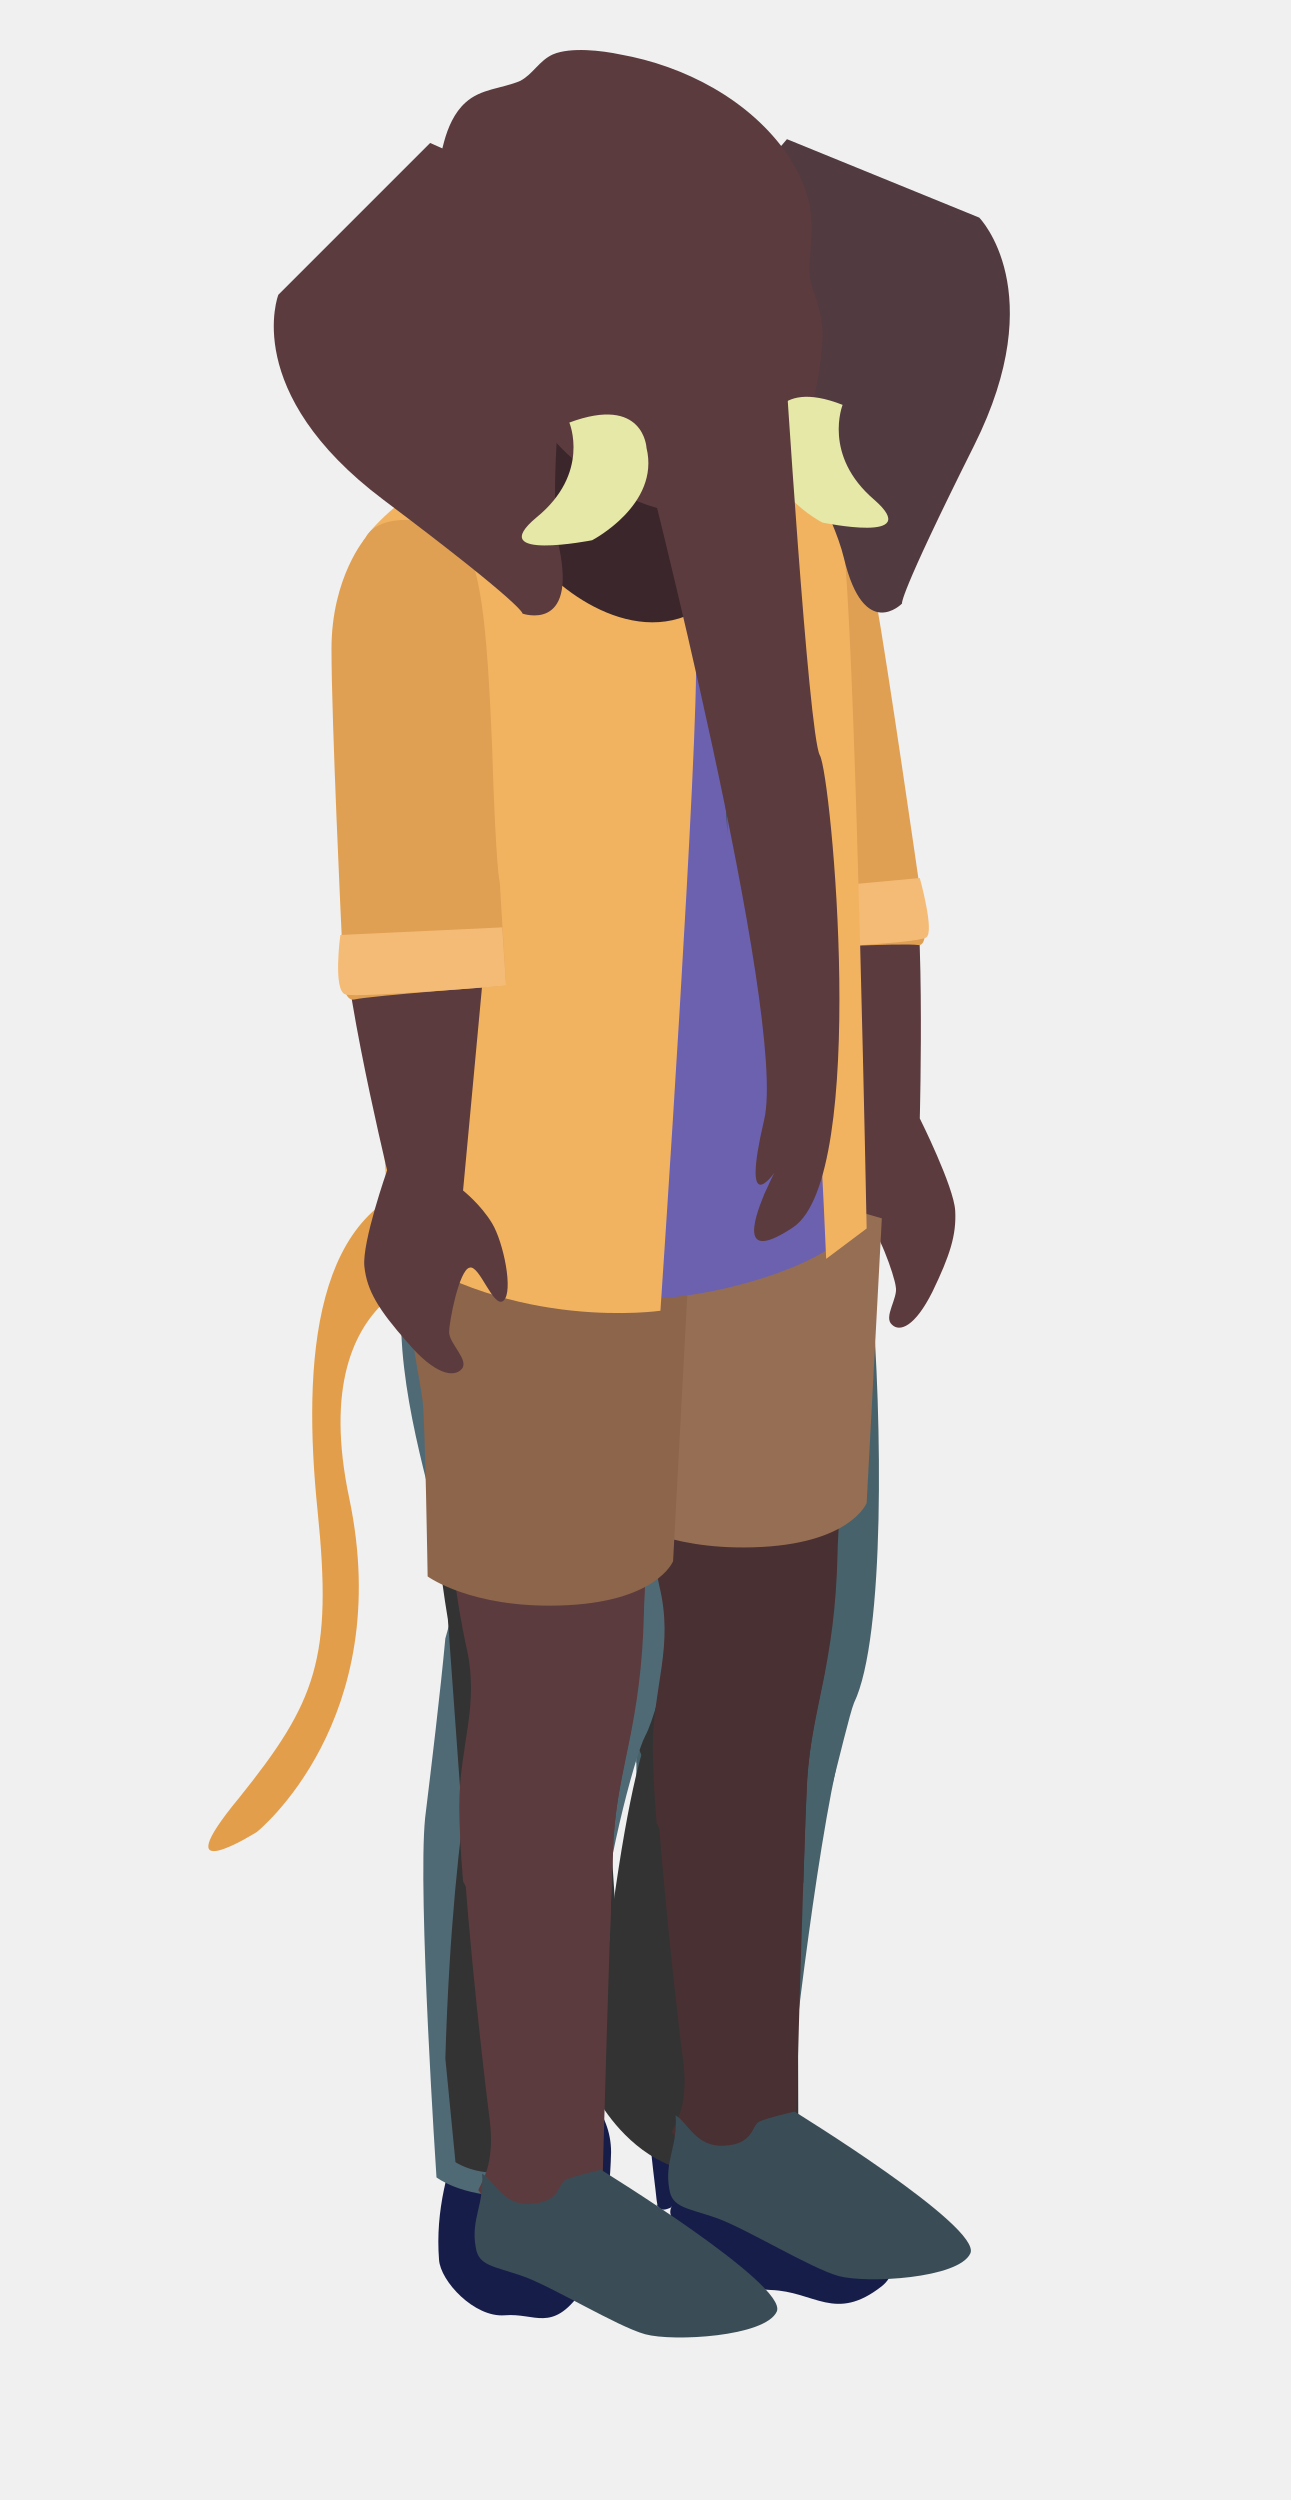
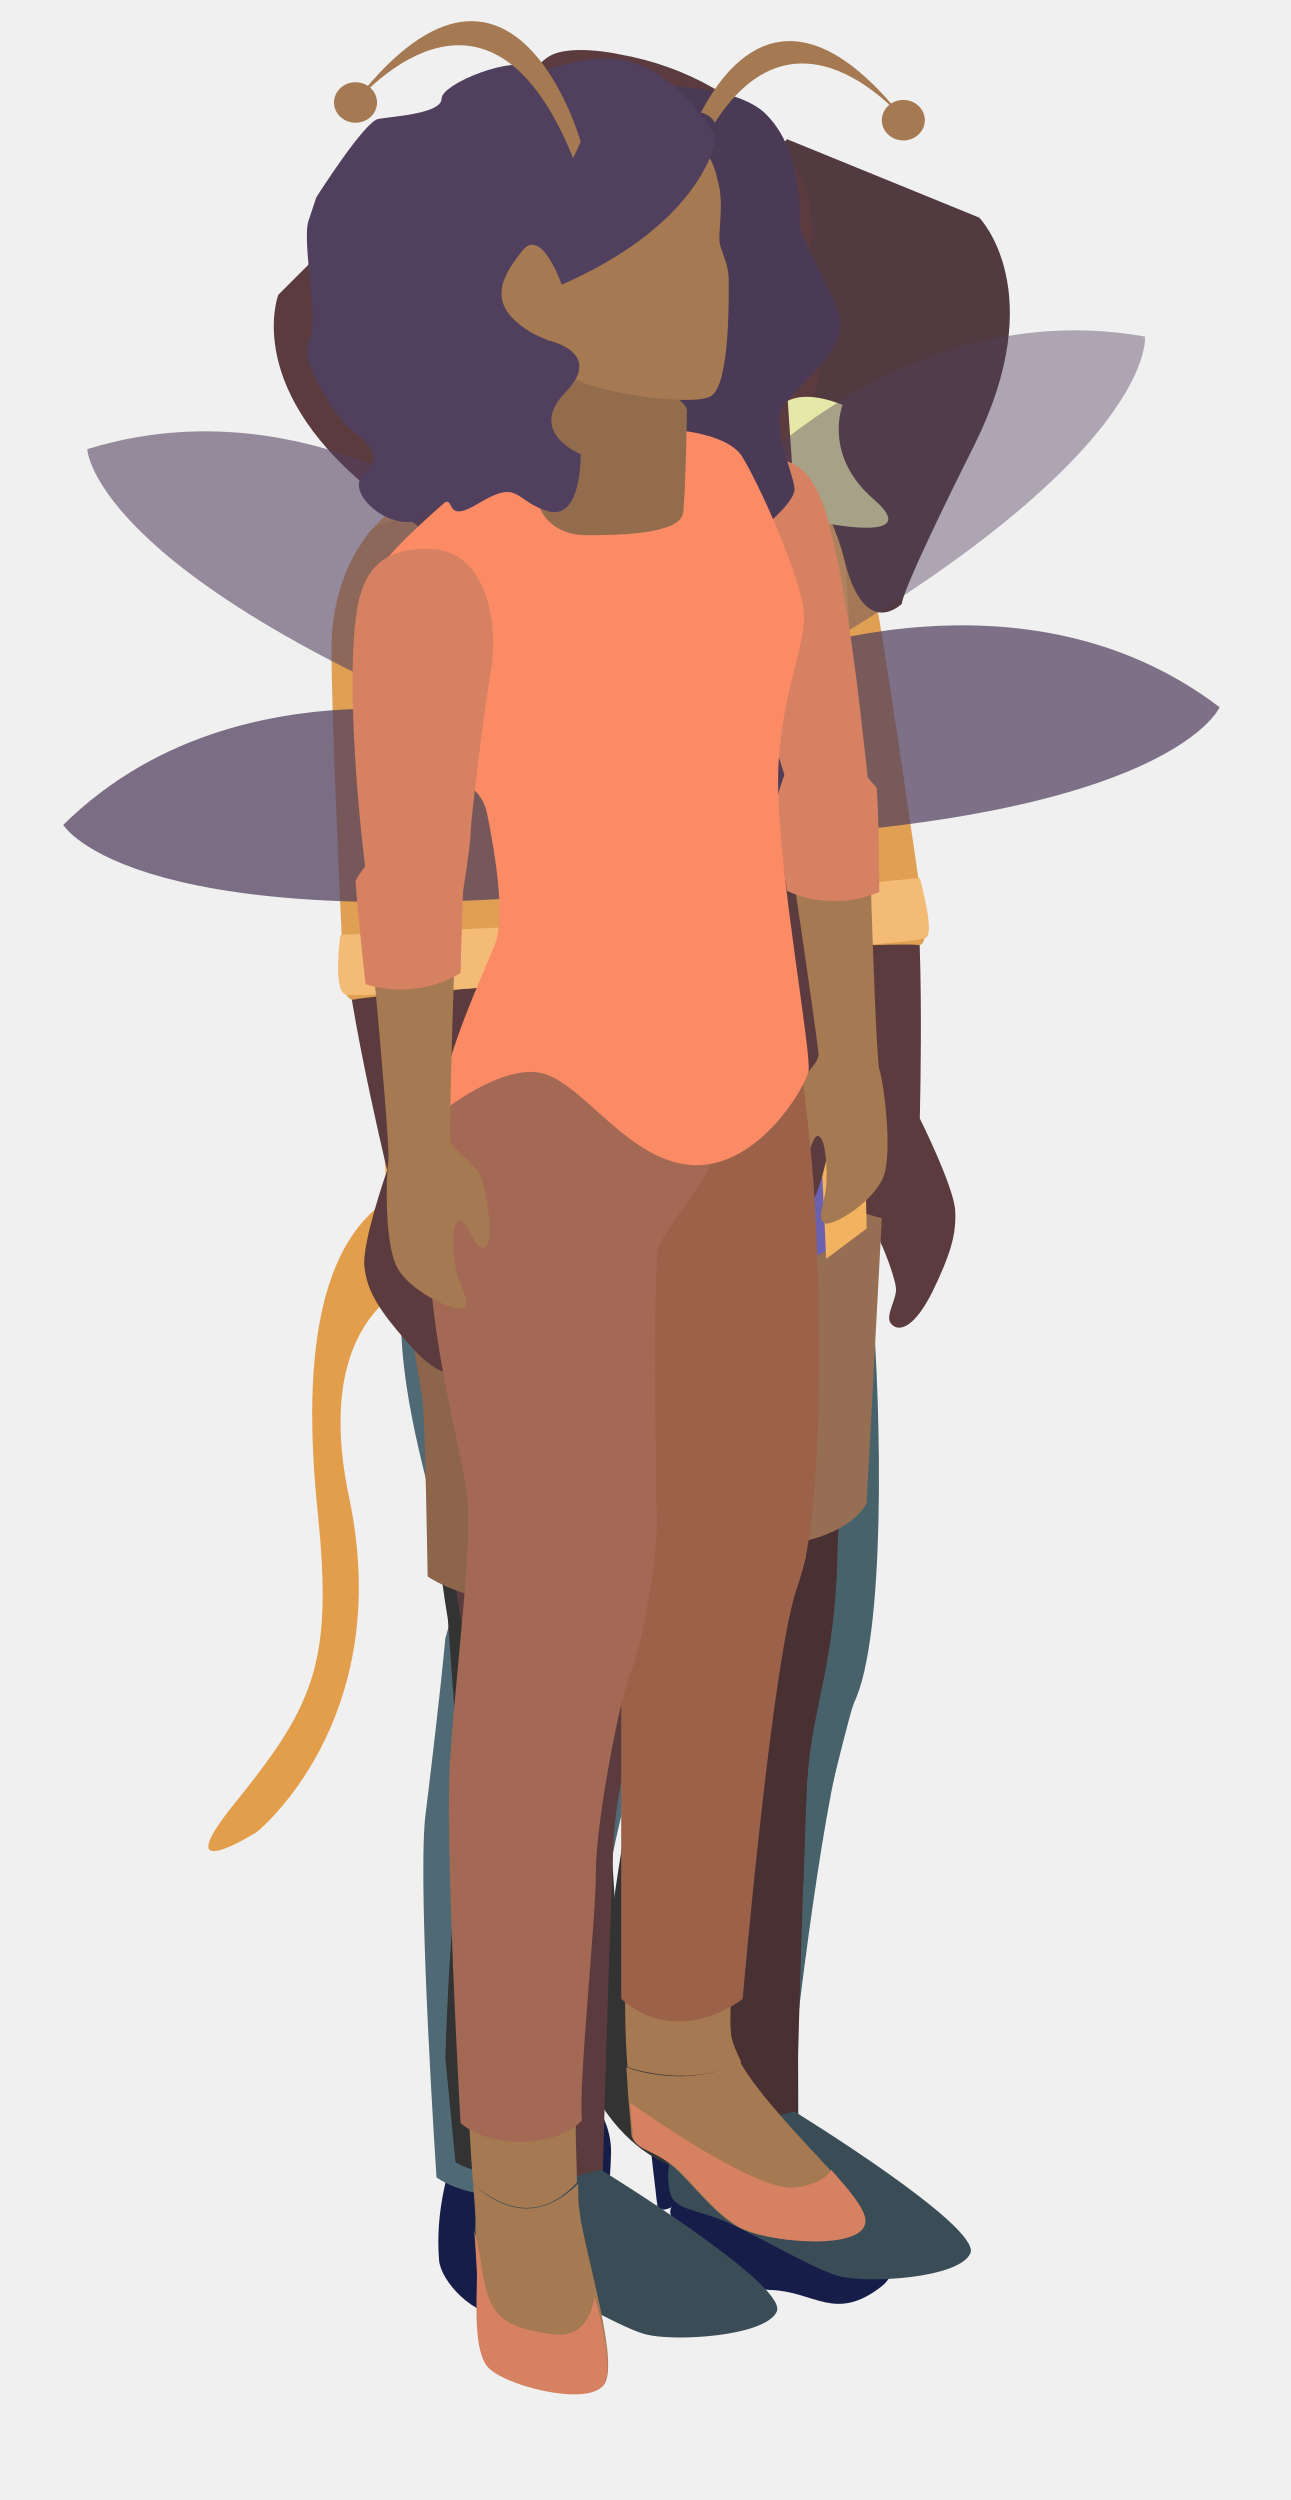
<svg xmlns="http://www.w3.org/2000/svg" version="1.1" id="Layer_1" x="0px" y="0px" viewBox="0 0 102 197.6" style="enable-background:new 0 0 102 197.6;" xml:space="preserve">
  <style type="text/css">
	.st0{fill:#E29E4B;}
	.st1{fill:#D68A69;}
	.st2{fill:#171D49;}
	.st3{fill:#48626B;}
	.st4{fill:#333333;}
	.st5{fill:#506A75;}
	.st6{fill:#FFFFFF;}
	.st7{opacity:0.3;fill:#E8B9A0;enable-background:new    ;}
	.st8{fill:#3A4D57;}
	.st9{fill:#562809;}
	.st10{fill:#281406;}
	.st11{fill:none;stroke:#331908;stroke-width:0.5;stroke-miterlimit:10;}
	.st12{fill:none;stroke:#231307;stroke-width:0.5;stroke-miterlimit:10;}
	.st13{fill:#4F2508;stroke:#5E2B08;stroke-width:0.5;stroke-miterlimit:10;}
	.st14{fill:#5B3B3E;}
	.st15{fill:#E0A053;}
	.st16{fill:#F4BB76;}
	.st17{fill:#493033;}
	.st18{fill:#966E53;}
	.st19{fill:#8C654B;}
	.st20{fill:#6C61AF;}
	.st21{fill:#F2B361;}
	.st22{fill:#513A40;}
	.st23{fill:#3A262B;}
	.st24{fill:#E6E8A7;}
+ 	.st25{opacity:0.58;fill:#513F5E;enable-background:new    ;}
+ 	.st26{opacity:0.74;fill:#513F5E;enable-background:new    ;}
+ 	.st27{opacity:0.42;fill:#513F5E;enable-background:new    ;}
+ 	.st28{opacity:0.72;fill:#513F5E;enable-background:new    ;}
+ 	.st29{fill:#A57951;}
+ 	.st30{fill:#D68162;}
+ 	.st31{fill:#9B6249;}
+ 	.st32{fill:#A36955;}
+ 	.st33{fill:#4A3A56;}
+ 	.st34{fill:#FA8B65;}
+ 	.st35{fill:#936C4D;}
+ 	.st36{fill:#513F5E;}
</style>
-   <g id="_x30_0">
+   <g id="CAT_x2F_BUNNY">
    <path id="CAT_x5F_tail" class="st0" d="M36.4,100.2c0,0-12.5,0.6-8.8,18.2s-7.3,26.4-7.3,26.4s-7.6,4.8-1.4-2.7   c6.1-7.6,7.4-11,6.2-22.7s-0.4-24.6,9.7-26.1S36.4,100.2,36.4,100.2z" />
    <path id="arm_x5F_back_x5F_bot" class="st1" d="M60.3,87.8c0,0,1.3-7.9,5.9-1.3s0.3,24.7,0.3,24.7S64.6,114,60.3,87.8z" />
    <path id="arm_x5F_back_x5F_top" class="st1" d="M58.6,50.3c6-0.9,6.7,8.4,7.5,14c0.2,0.9,0.6,15.9,0.9,18.3c0.5,3.5,0,10.3-2.4,9.1   c-6.4-3.2-5.8-11.3-7.6-17.9C55.3,67.2,51.4,51.4,58.6,50.3z" />
    <path id="foot_x5F_back" class="st2" d="M60.5,166.7c-2.7-0.6-5.6-0.9-8.4-1c-1.8-3.2-0.3,6.9-0.2,8.2c0.2,1.1,0,0.3,0,0.3   c0.3,0.7,0.8,0.4,1.1,0.3c0.6-0.7-0.9,0.6,0.9,1.4s3.5,5,7,5.1c3.5,0.1,5.1,2.6,8.8-0.3C73.6,177.6,63.9,167.9,60.5,166.7z" />
    <path id="CAT_x5F_leg_x5F_back_x5F_bot" class="st3" d="M53,136.6c-1.2,0.6-2.1,1.4-2.7,2.4v29c5.6,4.1,11.8,0,11.8,0   s1.9-18.5,4-28.3C62.2,136.2,57.6,133.8,53,136.6z" />
    <path id="CAT_x5F_leg_x5F_back_x5F_top" class="st3" d="M47,91.6c0,0.8,0,2.3,0,3.3l3.3,22v22.4c2.1,2.7,5.4,4.3,8.7,3.2   c3-0.6,5,0.8,6.8-1.5c0.4-1.5,1.4-5.7,1.7-6.4c2.5-5.2,2.2-22.7,1.4-32.3c-0.3-3.8-1-8.2-1.7-12.3C61.4,86.7,51.8,86.8,47,91.6z" />
    <path id="leg_x5F_back_x5F_bot" class="st4" d="M52.3,135.3c0,0-2.6-0.3-5.5,29.8c0,0,5.2,11.4,16.3,4.4L63,130.8   C63,130.8,55.8,122.1,52.3,135.3z" />
    <path id="leg_x5F_back_x5F_top" class="st4" d="M51.4,93.3c-1.1,9.3-1.8,14.4-1.7,24.5c0.2,10.1,0.3,9.4,0.4,18.1s13.6,8.7,13-2.6   c-0.5-11.3,2.4-23.5,1.6-34.8C64,87.4,56,94.8,51.4,93.3z" />
    <path id="foot_x5F_front" class="st2" d="M42.7,164c-2.7-0.2-5.2,1.3-6.1,4c-1.2,3.3-2.2,6.7-1.9,10.6c0.1,1.7,2.8,4.6,5.2,4.4   s3.7,1.4,6-1.8c1.5-2.2,2.3-6.9,2.4-11.1C48.3,166.9,45.9,164.2,42.7,164L42.7,164z" />
    <path id="CAT_x5F_hip_x5F_back" class="st3" d="M69,103.3c0-0.3-0.1-0.6-0.1-0.9c-0.9-9.6-3.8-23.6-3.8-23.6L51,75.4l-6,6.4   l3.5,23.4C54.8,107.1,64.1,107.7,69,103.3z" />
    <path id="CAT_x5F_leg_x5F_front_x5F_bot" class="st5" d="M42,118.6c-2.8,1.9-5.6,6.3-6.8,10.9c-0.4,4.3-1.1,10.1-1.6,14.2   c-0.6,6,0.9,28.4,0.9,28.4s1.9,1.5,5.9,1.5s5.9-1.7,5.9-1.7c-0.3-2.8,1.3-15.3,1.3-19.2s2.5-13.8,3.4-15.5c0.6-1.1,1.4-4.1,2-6.8   C53.1,123.3,49.8,114.3,42,118.6z" />
    <path id="CAT_x5F_leg_x5F_front_x5F_top" class="st5" d="M50,134.6c1.1-0.4,2.1-1.5,2.9-3.1c0.4-2,0.8-4,0.8-5.2   c0-2.6-0.5-19.9,0.3-21.8c0.1-0.2,0.2-0.3,0.3-0.5c0.9-6.6-3.8-13.5-10.3-14.4c-3.6,0-7.8,0.5-10.6,3.2c-0.6,2.2-2.1,8-1.6,13.9   c0.6,7.4,3.4,14.7,3.6,18.1c0,0.4,0,0.9,0,1.4C39,131.6,44.5,136.2,50,134.6z" />
    <path id="CAT_x5F_hip_x5F_front" class="st5" d="M60.6,79.9l-3.4-4.3c0,0-14.1-0.2-14.5-0.2S39.2,80,39.2,80l-5.4,11.9   c0,0-0.4,1.3-0.9,3.4c3.1,7.4,13.1,10.2,21.6,8.7c1.4-1.9,5-5,6.1-8.5C61.8,91.5,60.6,79.9,60.6,79.9z" />
    <path id="leg_x5F_front_x5F_bot" class="st4" d="M47.5,133.2l-9-0.2c0,0-2.7,9.4-3.3,29.7l0.8,8.2c0,0,3,2,6.6-0.2   c3.6-2.1,6.8-8,6.8-8L47.5,133.2z" />
    <path id="leg_x5F_front_x5F_top" class="st4" d="M37.1,95.1c0,0-1.7,6.9-2.8,19.4c-0.4,4.8,1.1,13.5,1.1,13.5l1.2,16.6   c0,0,13-1.3,13-15.4c0-9.7,5.5-21.1,4.8-31.3C54,93.5,37.1,95.1,37.1,95.1z" />
    <path id="chest" class="st1" d="M42.7,38.8v6.7l-5.3,3.6c-1,1.9,0.1,14.7,5.2,17.1c4.3,2,12.4-6.2,14.7-6.6   c3.2-0.4,3.9-11.6-1.6-13.5c-2.4-0.8-1.8-3.7-1.8-5.7C53.9,40.5,46.1,34.9,42.7,38.8z" />
    <path id="top" class="st6" d="M33.9,95.7c0,0,7,3.8,16.2,3.8c9.3,0,14.4-3.8,14.4-3.8c-0.9-10.7,1.3-17.5,0.1-22.4   c-1-4,3.7-9.5,1.7-12.6s-4.6-7.6-4.6-7.6c-2.8,6.6-3.1,7.7-3.1,7.7c-3.9-5.8-15.5-5.6-15.5-5.6c0.6,6.2-3.2,11.7-5.1,13   s-3.8,0.7-1.9,7.4C36.9,80.3,37,86.3,33.9,95.7z" />
    <path id="arm_x5F_front_x5F_top" class="st1" d="M38.2,49.8C44.5,50,44.9,60.1,45,65s-2.4,14.2-3.2,18.5c-0.2,1.1-3.6,12.1-5.9,9.2   c-2-2.5-2.9-18.6-3-19.9C32.5,66.9,30.7,49.8,38.2,49.8z" />
    <path id="arm_x5F_front_x5F_bot" class="st1" d="M35.1,87.1c0,0,2.4-20.8,6.5-7c1.8,6.2,0.8,26.8,0,31.6c-0.6,3.1-1.7,0.4-1.7,0.4   S32.8,92.8,35.1,87.1z" />
    <path id="neck" class="st7" d="M50.2,48.7c1.7,0.7,5.8,0.9,5.4-2c-0.2-1.2-0.3-1.5-0.9-2.5c-0.8-1.4-3.1-2.1-3.8-3.5   c-0.3-0.6,0.7-0.9,1-0.3c0.4,0.9,1.2,1.8,1.9,2.7c0.2-0.2,0.5-0.3,0.7,0c0.1,0.1,0.1,0.1,0.2,0.2c-0.2-1.1-0.2-2.3-0.3-3.3   c0,0-8.5-5.2-11.8-0.9c0.4,2.1,1.6,4.8,2.8,6.5C46.5,47.1,48.2,47.9,50.2,48.7z" />
    <path id="CAT_x5F_top" class="st8" d="M41.7,81.1c0,0,1,1,12,0.6s13.4-4.2,13.4-4.2s-0.2-9.9-0.3-11.3c-0.1-1.4,2.7-3.8,2.7-4.8   s-2.3-6.9-6.9-11.3c-1.7-1.6-3.9-2.3-6.5-2.5c0.4,0.3,4.7,3.4,4.6,5.4c-0.1,2-9.8,6-13.6,6s-6-3.9-11.3-5.2c-4.7,2.4-7,4.3-8.1,8.5   c-1,3.8,10.7,7.5,11.7,10.6C40.3,75.9,41.7,81.1,41.7,81.1z" />
    <path id="hair_x5F_back" class="st9" d="M61.5,33.3c0,0-1.2,16.6,3.9,25.7c0,0-0.1,2.6-2.6,3s-0.9-11.7-7.2-16   C55.6,46,54.9,29.9,61.5,33.3z" />
    <path id="head" class="st1" d="M61.2,16.6c-5.8-7.6-17.5-7-22.8,0.1C33,23.8,38.6,31.6,41.2,36c2.6,4.4,1.1,2.6,3.8,5.4   c0.6,0.7,1.4,1.3,2.3,1.9c2.9,1.3,6.3,1.3,9.3,0c2.1-1.8,3.6-5.1,4.7-7.9c0.1-3.2,0.5-4.8,0.8-8.1C62.5,23.9,63.8,20.1,61.2,16.6z" />
    <path id="hair_x5F_front" class="st10" d="M43.5,30.2c0,0-0.9-3.3-2.9-2.7c-2,0.6,0.1,3.9,0.5,5.3c0.4,1.4,0.8,3.1,1.9,2.2   c0,0,0.9,1.4-0.3,3.8c0,0-0.7,5.8,3.1,9.8s5.1,12,5.2,14.6c0,0-0.4,2.2-2.5,2.3c-2,0.1-3-1-4.2,0c0,0-1-18.2-8.4-15.6   c0,0-1.5-12.1-3.4-20.7s4-12.1,4-12.1s-0.2-7.5,8.8-9s17.9,1.9,19.1,9.1c1.2,7.2,1.9,9.2,3.1,9.4c0,0-10.5,4.9-22.1-6.2   C45.3,20.4,48.7,27.3,43.5,30.2z" />
    <polyline id="ear" class="st1" points="35.3,12.2 35.3,21.2 40.3,17.2  " />
    <path id="CAT_x5F_hair" class="st0" d="M59.5,18c0,0-5.2,7.8-8.5,12c-3.3,4.3-6.9,10.3-6,15c1,4.8,5.1,11.9,4.4,18.8   c-0.7,6.8-2.6,7.2-2.6,7.2S43.3,58.3,42,55s-3-4.3-3-4.3L31.7,57c0,0,1.8-5.4,2.5-12.9C34.8,36.6,34,23.6,37,17   c3-6.5,7.2-6.6,9-6.5s1.8,0.1,1.8,0.1s1-1,4.3-1.2s10.5,2.9,11.6,7.2c1.2,4.3-1.2,9.7-1.2,9.7S62.9,20.5,59.5,18z" />
    <line id="whisker_x5F_left_x5F_top" class="st11" x1="50.3" y1="34.2" x2="36.3" y2="33.2" />
    <line id="whisker_x5F_left_x5F_mid" class="st12" x1="50.3" y1="35.1" x2="36.3" y2="36.2" />
    <line id="whisker_x5F_left_x5F_bot" class="st12" x1="50.1" y1="35.9" x2="36.5" y2="39.4" />
    <line id="whisker_x5F_right_x5F_bot" class="st12" x1="60.1" y1="35.3" x2="69.5" y2="38.8" />
    <line id="whisker_x5F_right_x5F_mid" class="st12" x1="60.3" y1="34.6" x2="70.1" y2="36.6" />
    <line id="whisker_x5F_right_x5F_top" class="st12" x1="60.6" y1="34" x2="70.6" y2="34.3" />
    <polygon id="nose" class="st13" points="53.8,35.7 56.8,35.6 54.8,37.7  " />
+   </g>
+   <g id="ELEPHANT">
    <path id="ELEPHANT_x5F_arm_x5F_back_x5F_bot" class="st14" d="M62.9,70.7l5.1,20c0,0-1,1.2-1.5,2.8C66,95.1,66,99,66.8,99.7   c0.8,0.6,1.1-3.1,1.8-2.9c0.7,0.1,2.1,4,2.2,4.9c0.2,0.9-1,2.4-0.3,3c0.6,0.6,1.8,0.2,3.2-2.6c1.4-2.9,1.9-4.5,1.8-6.4   s-2.8-7.3-2.8-7.3s0.5-19-0.9-20.9" />
    <g id="ELEPHANT_x5F_arm_x5F_back_x5F_top">
      <path class="st15" d="M65.5,38.7c-1.2-1.9-4.8-1-6.1,0.7c-1.3,1.8-0.8,7.3,0.6,17c1.4,9.7,1.3,10.5,1.3,10.5l1,8.1    c0,0,9.1-0.5,10.3-0.3c1.2,0.1,0-5.2,0-5.2s-2.4-16.7-3.4-22.3C68.3,41.4,65.5,38.7,65.5,38.7z" />
      <path class="st16" d="M61.9,70.4l10.8-1c0,0,1.2,4.3,0.5,4.7C72.4,74.6,62.4,75,62.4,75L61.9,70.4z" />
    </g>
    <path id="ELEPHANT_x5F_leg_x5F_back_x5F_bot" class="st17" d="M62.4,172.7c0.6-0.6,1.5-1.3,2.2-2c-1-1.2-1.7-2-1.7-2   s0.6-22.2,0.9-28c0.2-3.2,0.8-5.6,1.4-8.6c-1.9-2.4-5.3-4-7.9-2.5c-1.5,0.9-3.5,2-5,3.5c-0.2,1.6-0.5,3.3-0.5,5.3   c0,5,1.5,19.1,2.2,24.5c0.2,1.6,0.1,2.7-0.1,3.6l0,0c-0.2,0.8-0.5,1.4-0.8,2C55.2,171.6,58.8,174.3,62.4,172.7z" />
    <path id="ELEPHANT_x5F_foot_x5F_back" class="st8" d="M76.7,178.1c-0.9,2-8.2,2.4-10.4,1.8c-2.2-0.6-7.4-3.8-9.7-4.6   s-3.5-0.8-3.7-2.3c-0.4-2.2,0.7-3.4,0.5-5.8c1,0.6,1.6,2.5,3.8,2.4c2.4-0.1,2.2-1.6,2.8-1.9c0.6-0.3,2.8-0.8,2.8-0.8   S77.6,176,76.7,178.1z" />
    <g id="ELEPHANT_x5F_leg_x5F_back_x5F_top">
      <path class="st17" d="M62.4,149.7c0.4-0.2,0.8-0.5,1.1-0.9c0.1-3.5,0.2-6.5,0.3-8.2c0.4-5.7,2.2-9,2.4-17.8c0-0.8,0.1-1.7,0.1-2.7    c-5,1.7-10.5,1.1-15.2-1c0.3,2.6,0.7,4.8,1,6.2c1.2,4.9-0.5,7.9-0.5,12.9c0,1.4,0.1,3.5,0.3,5.9C54,148.3,57.5,151.6,62.4,149.7z" />
      <path class="st18" d="M47.2,92.9c0.2,7.1,1.4,12,1.5,13.2c0.2,1.3,0.4,13.9,0.4,13.9s3.4,2.5,10.4,2.3c7.7-0.2,9-3.5,9-3.5    l1.2-22.5c0,0-13.7-4.1-17.5-3.9C48.4,92.7,47.2,92.9,47.2,92.9z" />
    </g>
    <path id="ELEPHANT_x5F_leg_x5F_front_x5F_bot" class="st14" d="M47.1,177.3c0.6-0.6,1.5-1.3,2.2-2c-1-1.2-1.7-2-1.7-2   s0.6-22.2,0.9-28c0.2-3.2,0.8-5.6,1.4-8.6c-1.9-2.4-5.3-4-7.9-2.5c-1.5,0.9-3.5,2-5,3.5c-0.2,1.6-0.5,3.3-0.5,5.3   c0,5,1.5,19.1,2.2,24.5c0.2,1.6,0.1,2.7-0.1,3.6l0,0c-0.2,0.8-0.5,1.4-0.8,2C39.9,176.2,43.5,178.9,47.1,177.3z" />
    <path id="ELEPHANT_x5F_foot_x5F_front" class="st8" d="M61.4,182.7c-0.9,2-8.2,2.4-10.4,1.8c-2.2-0.6-7.4-3.8-9.7-4.6   s-3.5-0.8-3.7-2.3c-0.4-2.2,0.7-3.4,0.5-5.8c1,0.6,1.6,2.5,3.8,2.4c2.4-0.1,2.2-1.6,2.8-1.9c0.6-0.3,2.8-0.8,2.8-0.8   S62.3,180.6,61.4,182.7z" />
    <g id="ELEPHANT_x5F_leg_x5F_front_x5F_top">
      <path class="st14" d="M47.1,154.3c0.4-0.2,0.8-0.5,1.1-0.9c0.1-3.5,0.2-6.5,0.3-8.2c0.4-5.7,2.2-9,2.4-17.8c0-0.8,0.1-1.7,0.1-2.7    c-5,1.7-10.5,1.1-15.2-1c0.3,2.6,0.7,4.8,1,6.2c1.2,4.9-0.5,7.9-0.5,12.9c0,1.4,0.1,3.5,0.3,5.9C38.7,152.9,42.2,156.2,47.1,154.3    z" />
      <path class="st19" d="M31.9,97.5c0.2,7.1,1.4,12,1.5,13.2c0.2,1.3,0.4,13.9,0.4,13.9s3.4,2.5,10.4,2.3c7.7-0.2,9-3.5,9-3.5    l1.2-22.5c0,0-13.7-4.1-17.5-3.9C33.1,97.3,31.9,97.5,31.9,97.5z" />
    </g>
    <g id="ELEPHANT_x5F_top">
      <path class="st20" d="M67.3,60.1c-0.5-9.4-0.4-21.6-2.1-25.3c-0.8-1.9-2.4-3.7-4.4-4.7c-2.3-1.2-4.9-0.1-7.3,0.3    c-2.3,0.4-4.6,1.4-6.7,2.3c-2.4,1-5,1.7-7.2,2.9c-2.2,1.1-4.3,2.4-6.4,3.6c-7,4.1-6.9,7.7-4.7,16.6S31,97.6,31,97.6    c11.2,7.4,24.5,4.6,24.5,4.6s8.8-1.4,12.2-5.3C67.6,96.8,67.8,69.5,67.3,60.1z M57.5,65.9L57.5,65.9c-0.1-1.5-0.2-3.1-0.3-4.5    C57.4,63,57.5,64.5,57.5,65.9z" />
      <path class="st21" d="M52.7,37.9c0,0,2.1,7,2.3,13.5c0.3,6.5-2.8,52.2-2.8,52.2s-11.6,1.7-21.4-5.2l-1.7-29.5l-0.6-25.7    c0,0,0.3-1.2,3.3-3.6c2.9-2.4,9.5-5.7,9.5-5.7l6.8,3.4L52.7,37.9z" />
      <path class="st15" d="M42.7,32.4c0,0,3.4,2.9,6.7,4.2c3.3,1.2,3.3,1.2,3.3,1.2s-1.4,5.3-1.4,6.2s-7.9-3.9-9.5-5.9    c-1.5-2-1-3.5-1-3.5l1.2-3.3l0.8-0.8L42.7,32.4z" />
      <path class="st21" d="M57.2,34.8c1.5,3.1,3.8,9.3,4.4,13.9c0.6,4.6,2.8,34.9,3.1,39.2s0.6,11.6,0.6,11.6l3.2-2.4    c0,0-0.8-42-1.7-52.7c-0.9-10.7-2.4-14-8-14.9c0,0-0.8,2.2-2.3,3.1L57.2,34.8z" />
      <path class="st15" d="M56.1,32.9c0,0,0.8,1.2,1.1,1.9c0.3,0.8,2.5,3.9,2.5,3.9s0.3-3.3-0.3-4.6s-1.9-2.4-1.9-2.4    S57.1,32.4,56.1,32.9z" />
    </g>
    <path id="ELEPHANT_x5F_arm_x5F_front_x5F_bot" class="st14" d="M38.5,73.7l-1.9,20.4c0,0,1.4,1.1,2.3,2.6c0.9,1.5,1.7,5.4,0.9,6.1   s-1.9-2.9-2.7-2.6c-0.8,0.2-1.6,4.2-1.6,5.1s1.6,2.2,1,2.9c-0.6,0.7-2.1,0.5-4.3-2.1c-2.3-2.6-3.2-4.1-3.4-6   c-0.2-1.9,1.8-7.6,1.8-7.6s-4.5-18.7-3.2-20.8" />
    <g id="ELEPHANT_x5F_arm_x5F_front_x5F_top">
      <path class="st15" d="M28.9,42.5c1-2,5.3-1.7,7.2-0.2c1.9,1.6,2.4,7.1,2.8,16.8c0.3,9.8,0.6,10.6,0.6,10.6l0.5,8.2    c0,0-10.7,0.8-12,1.1c-1.4,0.3-1-5.2-1-5.2S26.2,57,26.2,51.3S28.9,42.5,28.9,42.5z" />
      <path class="st16" d="M39.7,73.3l-12.8,0.6c0,0-0.6,4.4,0.4,4.7c0.9,0.3,12.7-0.7,12.7-0.7L39.7,73.3z" />
    </g>
    <g id="ELEPHANT_x5F_head">
      <path class="st22" d="M53.3,19.6l2.5-1.1l6.4-7.5l15.2,6.2c0,0,5.7,5.8-0.4,18s-5.7,12.5-5.7,12.5s-3,3.1-4.6-3.6    S53.3,19.6,53.3,19.6z" />
      <path class="st23" d="M41.5,32.2c1,2.4-0.6,8.6,0.1,10.7c0.7,2.2,7,8,12.6,5.8c5.6-2.1,5.5-5.9,5-11.2    C58.8,32.2,41.5,32.2,41.5,32.2z" />
      <path class="st14" d="M62.3,12.3c0.1,0.2,0.2,0.3,0.3,0.5c0.8,1.3,1.4,2.8,1.5,4.3c0.2,1.6-0.2,3.1-0.1,4.6c0,1,0.8,2,1,4.3    s-1.3,13.6-7.6,14.5s-10.5-2.8-12.2-4.3c-1.8-1.5-6-6.9-6-6.9s-3.8-6.3-4.6-9.9c-0.6-2.6-0.2-5.7,0.5-8.2c0.3-1.1,0.8-2.3,1.7-3.1    C38,7,39.7,7,41.1,6.4c1-0.5,1.5-1.6,2.6-2.1c1.4-0.6,3.9-0.3,5.3,0C54.1,5.2,59.3,7.9,62.3,12.3z" />
      <path class="st14" d="M46.3,15.4l-2.9,0.1L34,11.3l-12,12c0,0-3,7.7,8.3,16.2s11,9,11,9s4.3,1.5,2.9-5.2S46.3,15.4,46.3,15.4z" />
      <path class="st24" d="M60.8,34c0,0,0.2-4.2,5.8-2c0,0-1.6,4,2.5,7.5c4,3.5-4.1,1.8-4.1,1.8S59.7,38.6,60.8,34z" />
      <path class="st14" d="M62,27.6c0,0,1.9,30.5,2.8,32.1c0.9,1.5,3.9,33.2-2.1,37.3c-4.2,2.8-3.2-0.4-2.3-2.6    c0.4-0.9,0.8-1.7,0.8-1.7s-2.7,3.9-0.8-4.2s-9.6-52.9-9.6-52.9l0.7-7.9H62V27.6z" />
      <path class="st24" d="M51.1,35.4c0,0-0.2-4.2-6.1-2c0,0,1.7,4-2.6,7.5c-4.2,3.5,4.4,1.8,4.4,1.8S52.2,39.9,51.1,35.4z" />
    </g>
  </g>
+   <g id="INSECT">
+     <g id="INSECT_x5F_wings">
+       <path class="st25" d="M44.9,46.6c0,0-17.3-17.5-38-11.1c0,0,0.3,10.9,39,25.3L44.9,46.6z" />
+       <path class="st26" d="M44,58c0,0-23.9-7.7-39,7.2c0,0,5.6,9.5,46.8,4.8L44,58z" />
+       <path class="st27" d="M54.3,42.3c0,0,14.8-19.5,36.2-15.7c0,0,1.2,10.9-35.3,29.9L54.3,42.3z" />
+       <path class="st28" d="M56.7,53.5c0,0,22.6-10.6,39.7,2.4c0,0-4.3,10.1-45.8,10.6L56.7,53.5z" />
+     </g>
+     <g id="INSECT_x5F_arm_x5F_back_x5F_bot">
+       <path class="st29" d="M68.8,69.1c0.2,6.5,0.5,14.6,0.7,15.4c0.4,1.3,1,6.3,0.4,8.3s-3.9,4.1-4.7,3.9c-0.7-0.3,0-1.7,0.1-2.9    c0.1-1.2,0-3.8-0.6-4s-0.8,2.5-1.6,2.3s-0.8-4.6-0.3-5.8c0.5-1.2,1.8-2.1,1.9-2.9c0-0.5-1-7.4-1.9-13.5    C64.8,69.8,66.8,69.6,68.8,69.1z" />
+       <path class="st30" d="M66,59.7c1.1,0.3,2.3,1.3,3.3,2.6c0.2,3.1,0.2,8.2,0.2,8.2c-4,1.7-7.3-0.1-7.3-0.1s-0.6-3.9-1-6.6    C62.1,60.7,63,57.2,66,59.7z" />
+     </g>
+     <path id="INSECT_x5F_arm_x5F_back_x5F_top" class="st30" d="M65.2,40.3c-1-3-2.5-4.6-5.6-3.8s-3.2,6.2-1.9,10.2s3.5,11.6,3.6,12.2   s2.2,7,2.2,7s4.1,7.6,5.5-0.5c0,0-0.5-4.9-0.7-6.5S67,46,65.2,40.3z" />
+     <g id="INSECT_x5F_leg_x5F_back_x5F_bot">
+       <path class="st29" d="M49.4,156.2c0,2.3,0,4.9,0.2,7.2c2.9,0.9,6.3,1,9-0.4c-0.4-0.8-0.7-1.5-0.8-2.1c-0.1-0.8-0.1-1.8,0-3.1    C55,158.6,52,158.1,49.4,156.2z" />
+       <path class="st31" d="M56.1,116.8c-3.5,2-5,5.8-7,9.6V158c4.6,4,9.6,0,9.6,0s2.4-27.7,4.4-32.8c0.2-0.6,0.4-1.3,0.6-2.2    C63.1,118,61.2,113.4,56.1,116.8z" />
+     </g>
+     <path id="INSECT_x5F_leg_x5F_back_x5F_top" class="st31" d="M64.3,93.5c-0.7-9.4-3.1-23.2-3.1-23.2L49.7,67l-4.9,6.3l4.2,34.6v12   c2.8,4,8.1,6.6,13,4.6c0.6-0.1,1.1-0.4,1.5-0.7C65.1,117.5,64.9,102.2,64.3,93.5z" />
+     <g id="INSECT_x5F_foot_x5F_back">
+       <path class="st29" d="M65.6,171.5c-2.4-2.6-5.6-5.9-7.1-8.5c-2.7,1.4-6.1,1.4-9,0.4c0.1,1,0.1,2,0.2,2.8c0.1,1.3,0.2,2.2,0.2,2.5    c0.2,1.1,1.5,1.1,3,2.3c1.5,1.1,3.2,3.7,5.4,5s10.3,1.9,10-0.6C68.3,174.5,67.1,173.1,65.6,171.5z" />
+       <path class="st30" d="M68.4,175.4c0.3,2.6-7.8,1.9-10,0.6c-2.2-1.3-3.9-3.9-5.4-5s-2.9-1.1-3-2.3c0-0.3-0.1-1.3-0.2-2.5    c3,2.1,10.3,7,13,6.7c1.7-0.2,2.6-0.8,2.9-1.4C67.1,173.1,68.3,174.5,68.4,175.4z" />
+     </g>
+     <g id="INSECT_x5F_leg_x5F_front_x5F_bot">
+       <path class="st29" d="M37.4,172.6c3.3,2.9,6.1,2.2,8.2-0.1c0-1.3-0.1-2.9-0.1-4.8c-3-0.2-6-1.3-8.6-2.8    C37.1,167.7,37.2,170.4,37.4,172.6z" />
+       <path class="st32" d="M48.1,115.9c-5.6,0-8.7,3.7-11.2,7.6c-0.3,4.5-1,10.8-1.3,15.2c-0.5,6.1,0.8,29.1,0.8,29.1s1.5,1.5,4.8,1.5    s4.8-1.7,4.8-1.7c-0.3-2.9,1.1-15.7,1.1-19.7s2-14.2,2.8-15.9s2-8.6,2-11.2c0-0.3,0-0.9,0-1.6C51.2,117.6,49.8,116.4,48.1,115.9z" />
+     </g>
+     <path id="INSECT_x5F_leg_x5F_front_x5F_top" class="st32" d="M52.1,98.5c0.7-1.9,4.3-5.4,5.3-9.4s0-15.9,0-15.9l-2.8-4.4   c0,0-11.5-0.2-11.8-0.2s-2.9,4.7-2.9,4.7l-4.4,12.2c0,0-2,7.6-1.5,15.2s2.8,15,3,18.5c0,1,0,2.4-0.1,4.1c3.8,5.9,9.3,10.2,13.2,2.1   c1-1.5,1.3-3.2,1.8-4.7C51.9,117.8,51.5,100.4,52.1,98.5z" />
+     <g id="INSECT_x5F_foot_x5F_front">
+       <path class="st29" d="M37.4,172.6c0.1,1.3,0.2,2.6,0.2,3.6c0.1,1.9,0.2,3.2,0.2,3.5c0,1.9-0.3,5.5,0.7,7.1s8.1,3.4,9.3,1.6    c0.6-1,0.1-4-0.6-7.1c-0.6-2.7-1.3-5.4-1.4-6.6c-0.1-0.5-0.1-1.2-0.1-2.1C43.5,174.8,40.6,175.6,37.4,172.6z" />
+       <path class="st30" d="M47.7,188.5c-1.2,1.8-8.3,0-9.3-1.6s-0.7-5.2-0.7-7.1c0-0.3-0.1-1.6-0.2-3.5c0.2,0.8,0.4,1.6,0.5,2.5    c0.6,3.6,0.9,5.1,5.7,5.7c2.1,0.3,3-1.2,3.3-3C47.8,184.4,48.4,187.5,47.7,188.5z" />
+     </g>
+     <path id="INSECT_x5F_hair_x5F_back" class="st33" d="M50.5,6.8l5.1,5.1l-3.3,19.6l-0.2,5.7c0,0,0.7,4,2.4,4.2s1.6,3.2,3.1,2.3   s5.3-3.8,5.2-5.1s-2.1-5.3-0.7-6.8c1.3-1.5,4.7-4.3,4.3-6.5s-3.3-6.4-3.2-7.9s-0.1-6.1-2.9-8.6C57.4,6.4,50.5,6.8,50.5,6.8z" />
+     <path id="INSECT_x5F_top" class="st34" d="M52.2,40.1c-5.1,2-7.4-0.6-9.3-1.9c-1.9-1.3-3.4-2.1-3.4-2.1s-8.1,6.4-9.6,9   c-1.5,2.5-0.5,9.6,2.5,13.3s5.4,2.9,6.1,5.9c0.6,3,1.5,8.1,0.6,10.4s-3.7,8-4.6,13.5c0,0,5.3-4.4,8.6-3.3s6.7,7,11.8,7.2   c5.1,0.1,8.7-6.1,9-7.4s-2.4-15.9-2.4-22.8s2.4-11,2-13.7C63.3,45.6,59.9,38,58.6,36c-1.4-2-6.3-2.1-6.3-2.1S55,39,52.2,40.1z" />
+     <path id="INSECT_x5F_neck" class="st35" d="M54.3,32.4c0,0-0.1,6.2-0.3,8.1c-0.2,1.8-5.5,1.8-7.7,1.8s-3.9-1.4-3.9-3.5   c-0.1-2.1,0.1-11.9,0.1-11.9s3,0.5,7.4,2.5S54.3,32.4,54.3,32.4z" />
+     <path id="INSECT_x5F_head" class="st29" d="M56.7,14.2c0.6,1.8,0,4.3,0.2,5.1s0.7,1.6,0.7,2.9s0.1,8.2-1.4,9.1   c-1.4,0.9-9.4-0.3-11-1.5c-1.6-1.2-2.9-2.9-2.9-2.9s-1.8,0.2-2.9-1.2c-1.1-1.4-3.9-6.9-2-12.9S49.3,6.6,52.9,9   C56.4,11.4,56.7,14.2,56.7,14.2z" />
+     <g id="INSECT_x5F_arm_x5F_front_x5F_bot">
+       <path class="st29" d="M29.5,76.3c0.6,6.5,1.3,14.6,1.2,15.4c-0.2,1.4-0.3,6.3,0.6,8.3s4.6,3.7,5.3,3.4c0.7-0.3-0.2-1.7-0.5-2.8    c-0.3-1.2-0.5-3.8,0.2-4.1c0.6-0.3,1.2,2.4,2,2.1s0.2-4.7-0.4-5.8c-0.6-1.1-2.2-1.9-2.3-2.7c-0.1-0.5,0.1-7.5,0.3-13.6    C33.7,76.6,31.6,76.6,29.5,76.3z" />
+       <path class="st30" d="M31.2,66.7c-1.1,0.4-2.3,1.5-3.1,2.9c0.2,3.1,0.8,8.2,0.8,8.2c4.4,1.3,7.5-0.9,7.5-0.9s0.1-3.9,0.2-6.6    C35.3,67.3,34,63.9,31.2,66.7z" />
+     </g>
+     <path id="INSECT_x5F_arm_x5F_front_x5F_top" class="st30" d="M28.2,48.3c0.5-3.2,2-5.1,6-4.9c4,0.2,5.3,5.4,4.6,9.6   s-1.6,12.1-1.6,12.7c0.1,0.6-1,7.3-1,7.3s-3.3,8.3-6.8,0.6c0,0-0.5-4.9-0.7-6.5S27.3,54.3,28.2,48.3z" />
+     <path id="INSECT_x5F_hair_x5F_front" class="st36" d="M56.6,10.9c0,0-0.8,6.6-12.2,11.6c0,0-1.6-4.6-3.1-2.7s-3.2,4.3,0.9,6.6   l1.1,0.5c0,0,4.5,0.9,1.4,4.1s1.2,4.9,1.2,4.9s0.1,5.3-2.6,4.5c-2.7-0.8-2.2-2.6-5.5-0.6s-1.2-1.7-3.7,0.7s-7-1.5-5.4-2.9   s0.5-2.6-0.7-3.4c-1.2-0.8-4.5-5.7-3.6-7.2s-0.6-7.9,0-9.6c0.6-1.8,0.6-1.8,0.6-1.8s3.8-6,4.9-6.2s5-0.4,5-1.6s5.8-3.5,7.2-2.4   S50.2,0.4,56.6,10.9z" />
+     <g id="INSECT_x5F_antennas">
+       <path class="st29" d="M45.9,11.2c0,0-5.5-19.5-18.2-2.7c-0.5,0.8,10.4-13.9,17.6,4L45.9,11.2z" />
+       <ellipse class="st29" cx="28.1" cy="8.1" rx="1.7" ry="1.6" />
+       <path class="st29" d="M71.9,10C63.1-1.6,57.8,4.3,55.4,8.9c0.5,0.1,0.9,0.4,1.1,0.8C63.4-1.1,72.1,10.2,71.9,10z" />
+       <ellipse class="st29" cx="71.4" cy="9.5" rx="1.7" ry="1.6" />
+     </g>
+   </g>
</svg>
